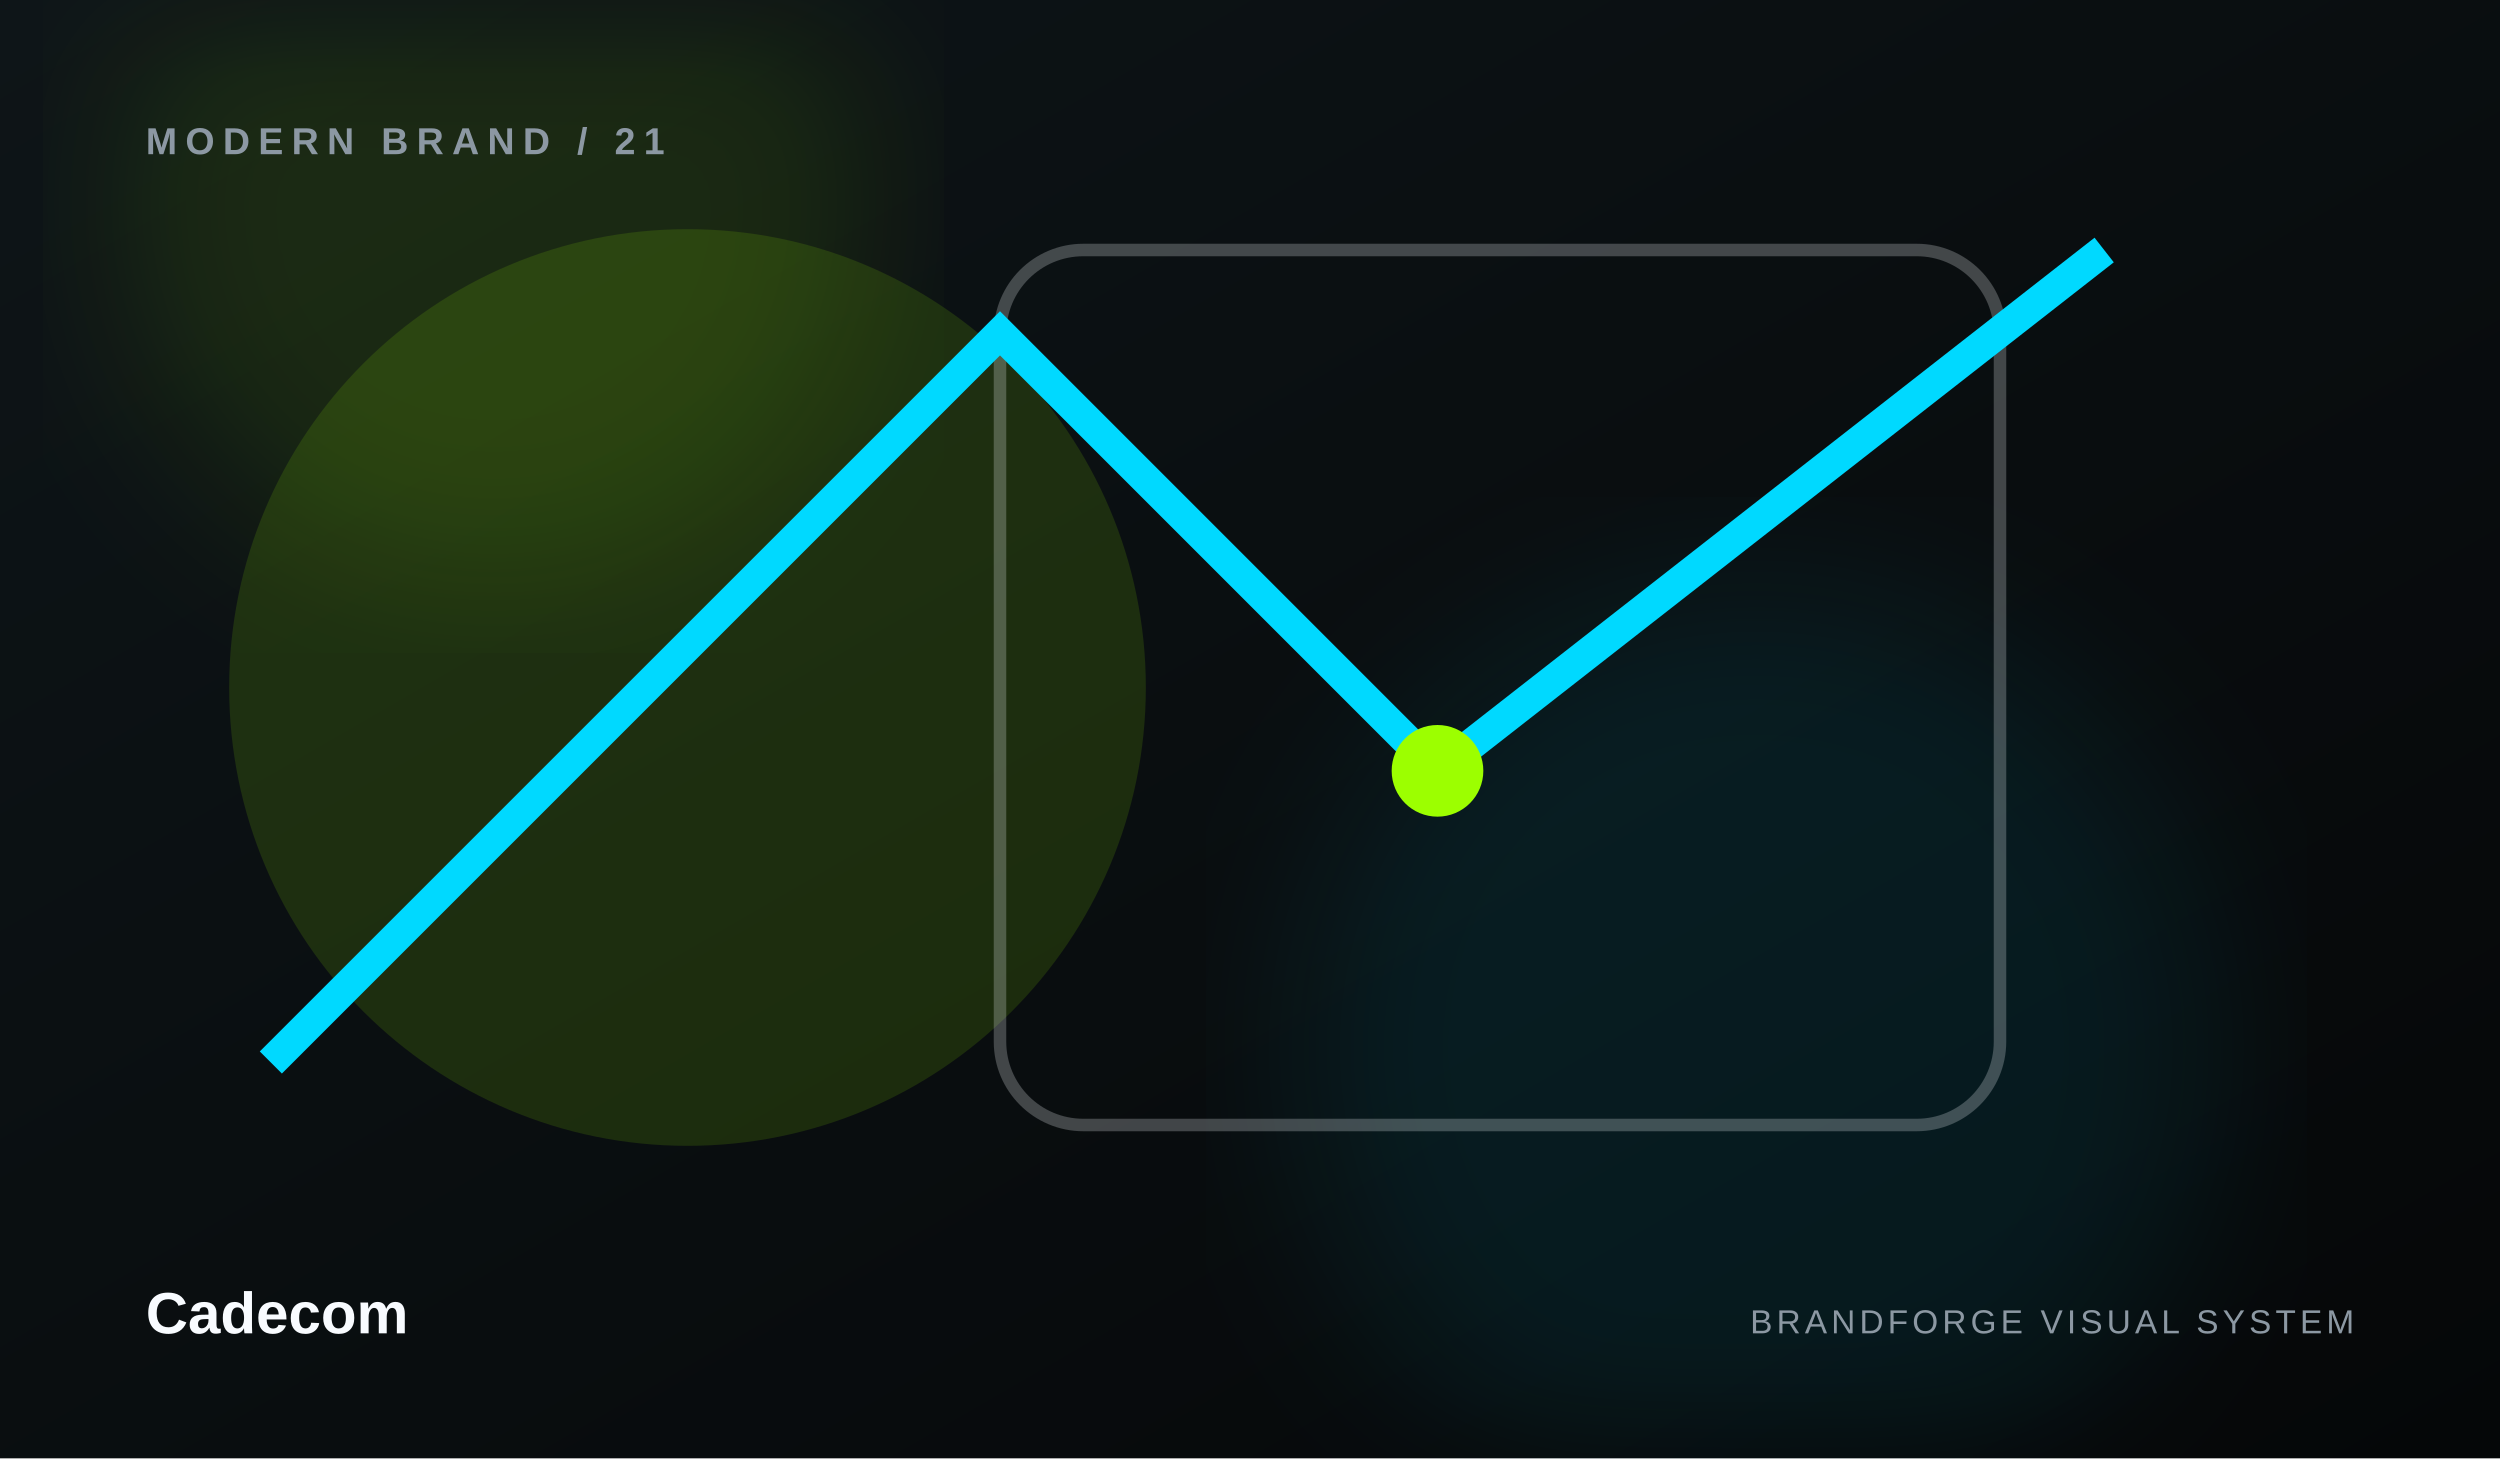
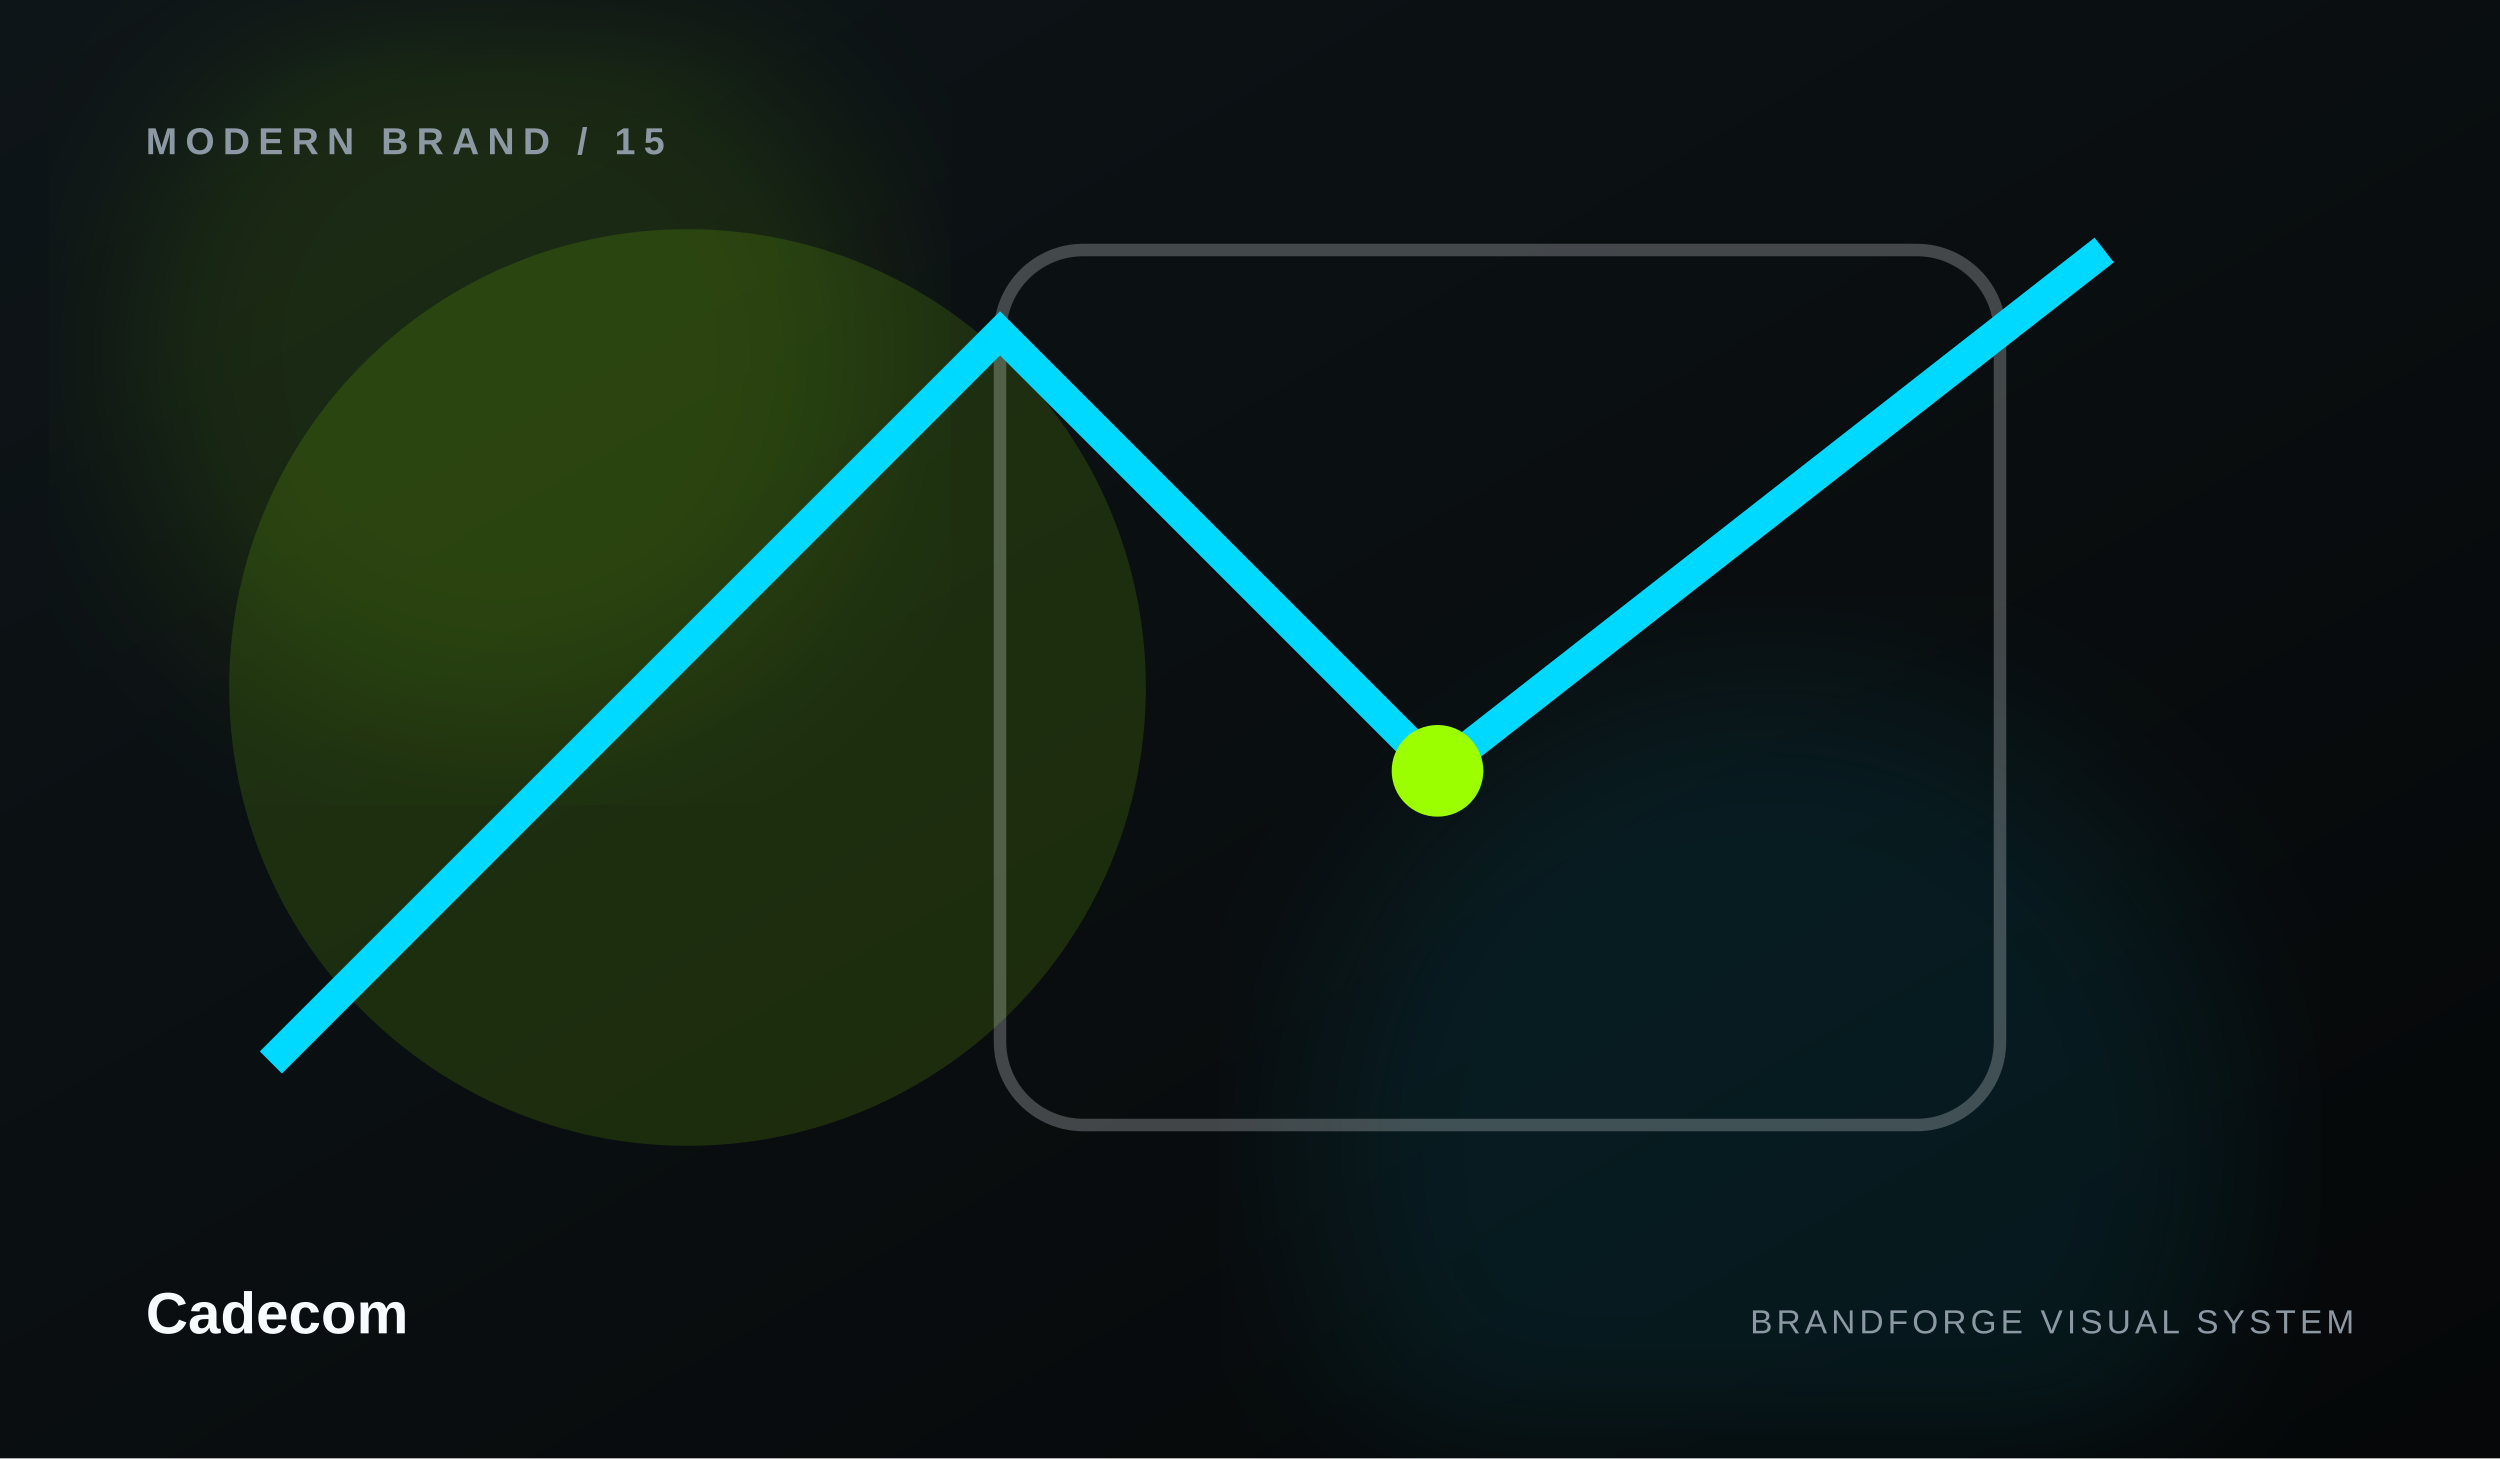
<svg xmlns="http://www.w3.org/2000/svg" viewBox="0 0 1200 700" role="img" aria-labelledby="title desc">
  <defs>
    <linearGradient id="g" x1="0" y1="0" x2="1" y2="1">
      <stop stop-color="#0e1518" />
      <stop offset="1" stop-color="#050708" />
    </linearGradient>
    <filter id="blur">
      <feGaussianBlur stdDeviation="38" />
    </filter>
  </defs>
  <rect width="1200" height="700" fill="url(#g)" />
-   <circle cx="237" cy="97" r="180" fill="#9cff00" opacity=".1" filter="url(#blur)" />
-   <circle cx="843" cy="503" r="220" fill="#00d9ff" opacity=".08" filter="url(#blur)" />
+   <circle cx="240" cy="170" r="180" fill="#9cff00" opacity=".1" filter="url(#blur)" />
+   <circle cx="850" cy="550" r="220" fill="#00d9ff" opacity=".08" filter="url(#blur)" />
  <g>
    <circle cx="330" cy="330" r="220" fill="#9cff00" opacity=".13" />
    <rect x="480" y="120" width="480" height="420" rx="40" fill="none" stroke="#f8fbff" stroke-opacity=".24" stroke-width="6" />
    <path d="M130 510L480 160l210 210 320-250" fill="none" stroke="#00d9ff" stroke-width="15" />
    <circle cx="690" cy="370" r="22" fill="#9cff00" />
  </g>
-   <text x="70" y="74" fill="#8c98a3" font-family="Arial, Helvetica, sans-serif" font-size="18" font-weight="700" letter-spacing="4">MODERN BRAND / 21</text>
+   <text x="70" y="74" fill="#8c98a3" font-family="Arial, Helvetica, sans-serif" font-size="18" font-weight="700" letter-spacing="4">MODERN BRAND / 15</text>
  <text x="70" y="640" fill="#f8fbff" font-family="Arial, Helvetica, sans-serif" font-size="28" font-weight="700">Cadecom</text>
  <text x="1130" y="640" text-anchor="end" fill="#8c98a3" font-family="Arial, Helvetica, sans-serif" font-size="16" letter-spacing="2">BRANDFORGE VISUAL SYSTEM</text>
</svg>
